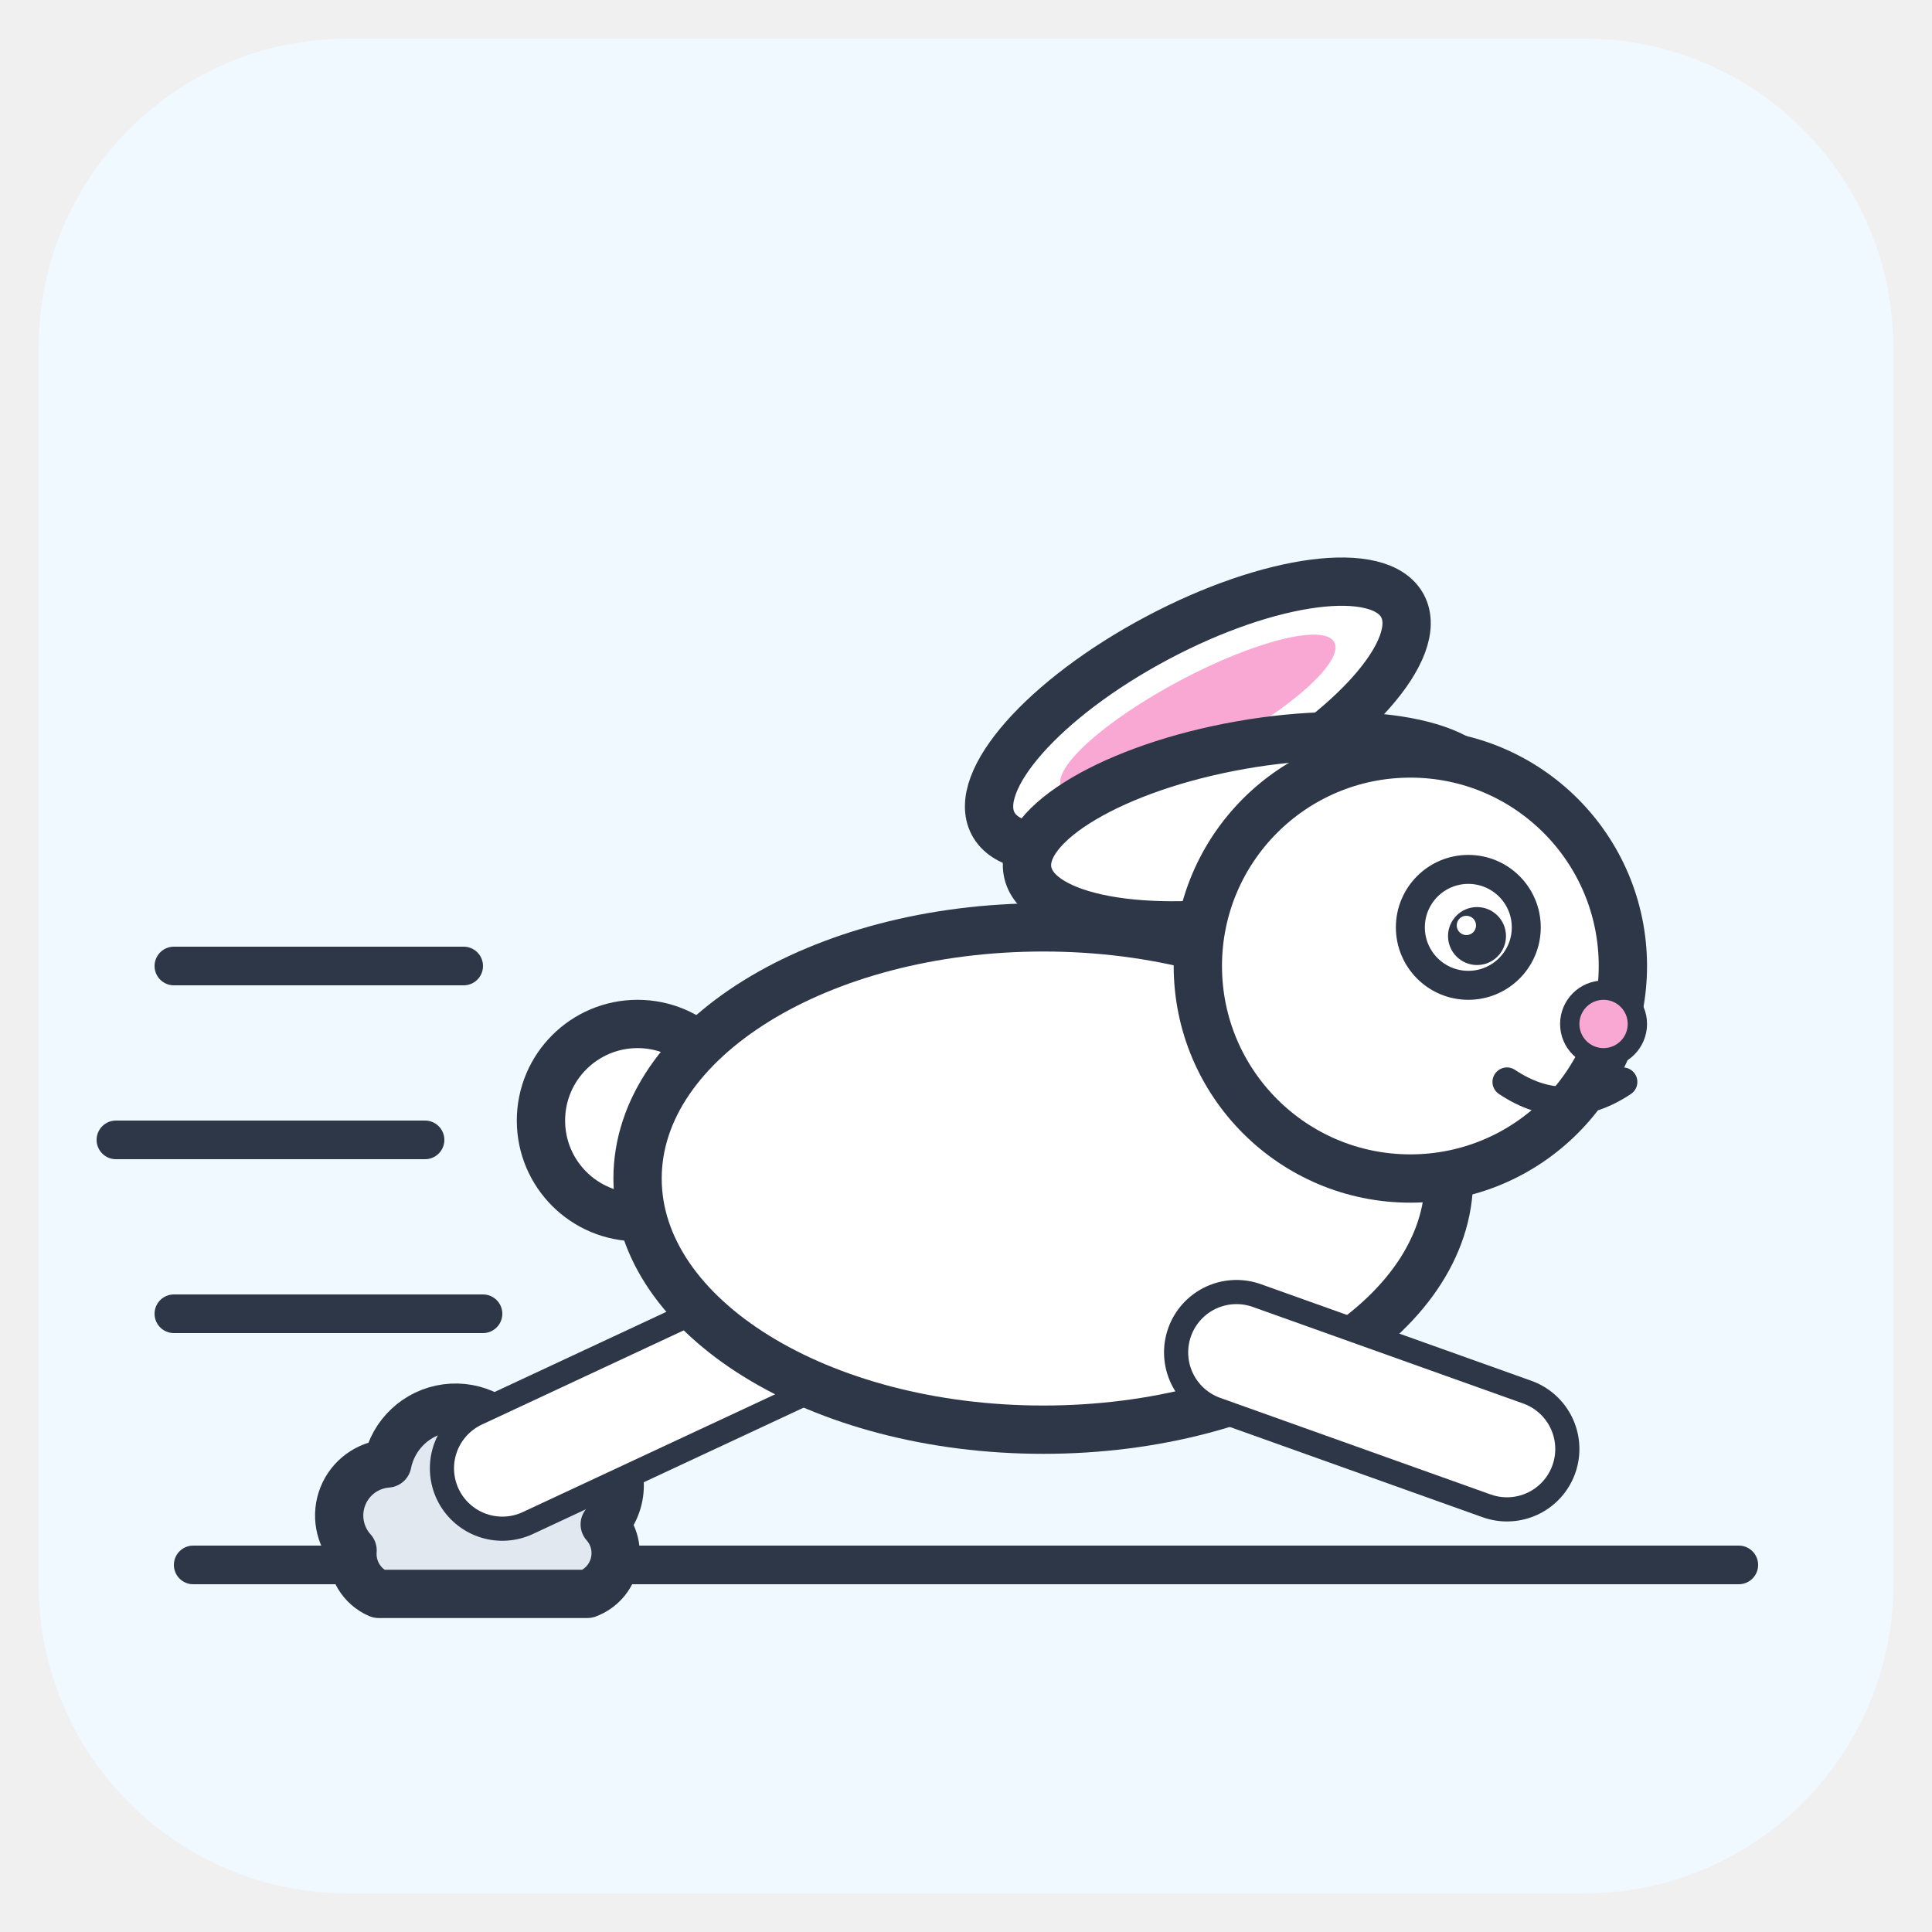
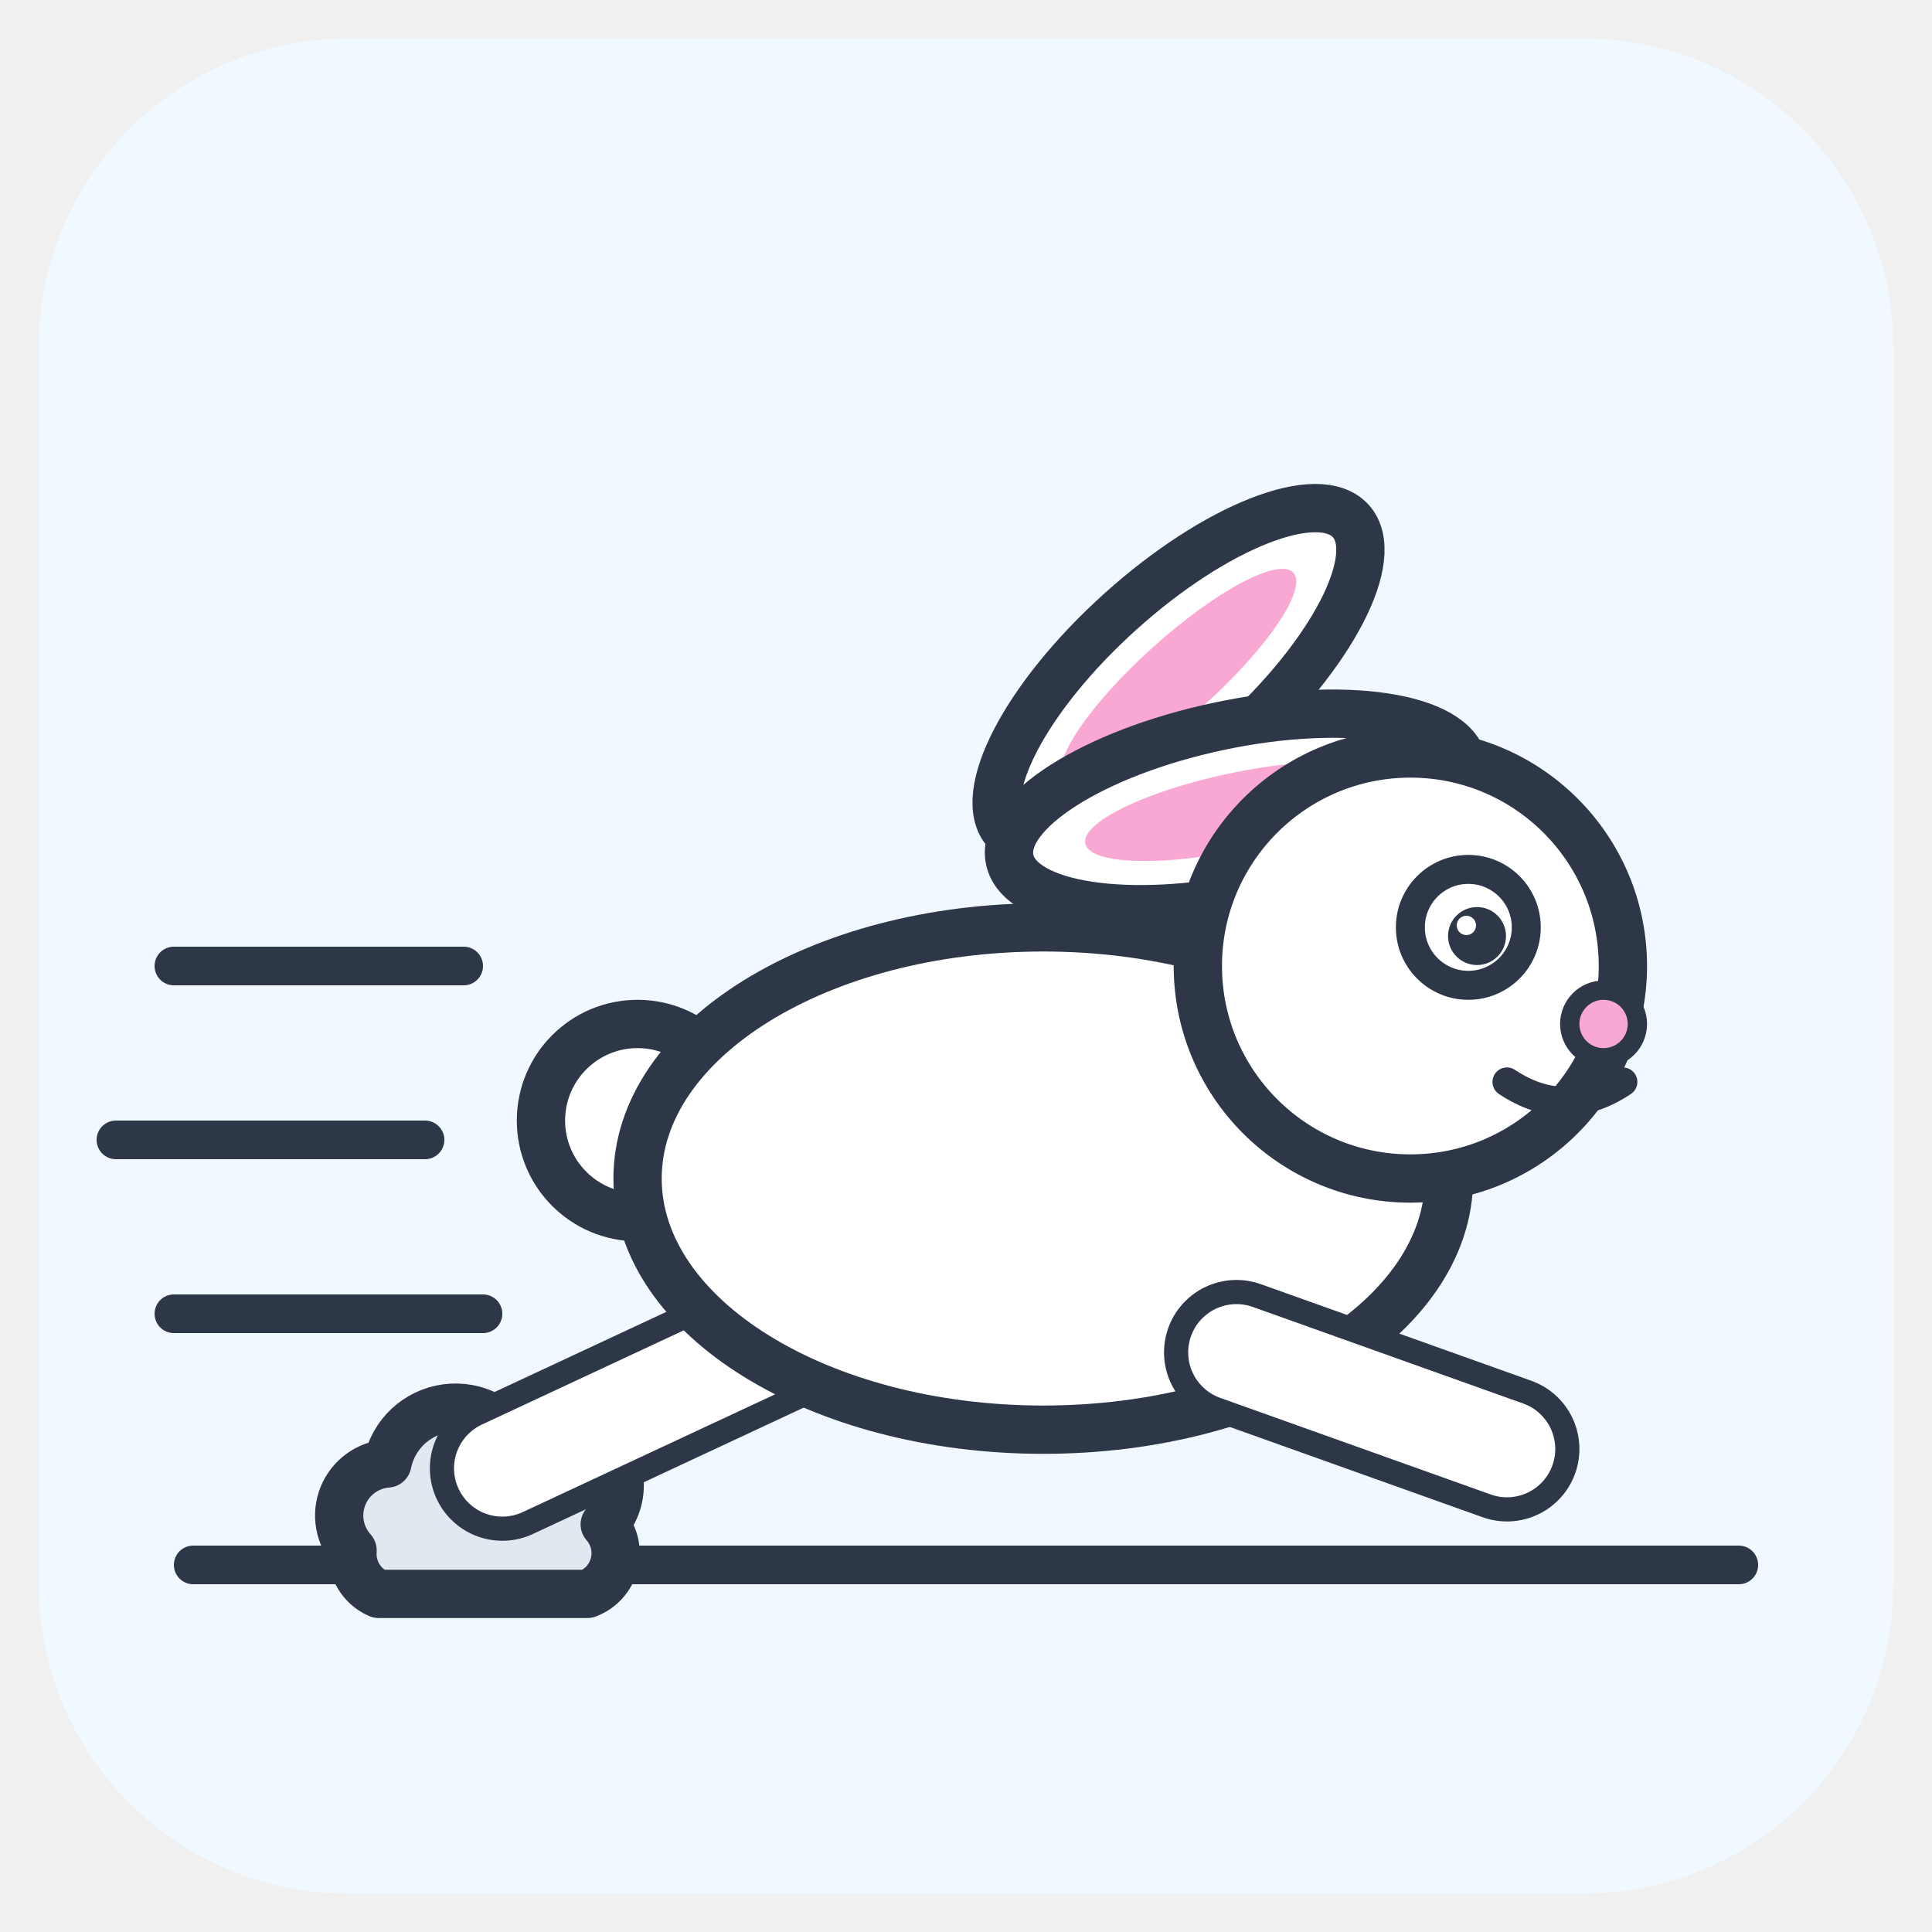
<svg xmlns="http://www.w3.org/2000/svg" viewBox="0 0 200 200" role="img" aria-label="מהיר">
  <rect x="4" y="4" width="192" height="192" rx="32" fill="#F0F9FF" />
  <g stroke="#2D3748" stroke-width="5" stroke-linejoin="round" stroke-linecap="round">
    <path d="M20 162 H180" fill="none" stroke-width="4" />
    <path d="M18 100 H48 M12 118 H44 M18 136 H50" fill="none" stroke-width="4" />
    <path transform="translate(50 156) scale(0.45)" d="M-30 10 A12 12 0 0 1 -22 -10 A16 16 0 0 1 8 -14 A13 13 0 0 1 28 4 A10 10 0 0 1 24 20 L-24 20 A10 10 0 0 1 -30 10Z" fill="#E2E8F0" stroke-width="11.1" />
    <circle cx="66" cy="116" r="10" fill="#fff" />
    <path d="M82 138 L52 152" fill="none" stroke-width="15" />
    <path d="M82 138 L52 152" fill="none" stroke="#fff" stroke-width="10" />
    <ellipse cx="108" cy="122" rx="42" ry="26" fill="#fff" />
    <path d="M128 140 L156 150" fill="none" stroke-width="15" />
    <path d="M128 140 L156 150" fill="none" stroke="#fff" stroke-width="10" />
-     <ellipse cx="124" cy="74" rx="24" ry="9" fill="#fff" transform="rotate(-28 124 74)" />
-     <ellipse cx="124" cy="74" rx="16" ry="4" fill="#F9A8D4" stroke="none" transform="rotate(-28 124 74)" />
-     <ellipse cx="130" cy="86" rx="24" ry="9" fill="#fff" transform="rotate(-10 130 86)" />
+     <ellipse cx="122" cy="70" rx="24" ry="9" fill="#fff" transform="rotate(-42 122 70)" />
+     <ellipse cx="122" cy="70" rx="16" ry="4" fill="#F9A8D4" stroke="none" transform="rotate(-42 122 70)" />
+     <ellipse cx="128" cy="84" rx="24" ry="9" fill="#fff" transform="rotate(-12 128 84)" />
+     <ellipse cx="128" cy="84" rx="16" ry="4" fill="#F9A8D4" stroke="none" transform="rotate(-12 128 84)" />
    <circle cx="146" cy="100" r="22" fill="#fff" />
    <circle cx="152" cy="96" r="6" fill="#fff" stroke-width="3" />
    <circle cx="152.9" cy="96.9" r="3" fill="#2D3748" stroke="none" />
    <circle cx="151.8" cy="95.8" r="1" fill="#fff" stroke="none" />
    <circle cx="166" cy="106" r="3.5" fill="#F9A8D4" stroke-width="2" />
    <path d="M156 112 Q162 116 168 112" fill="none" stroke-width="3" />
  </g>
</svg>
